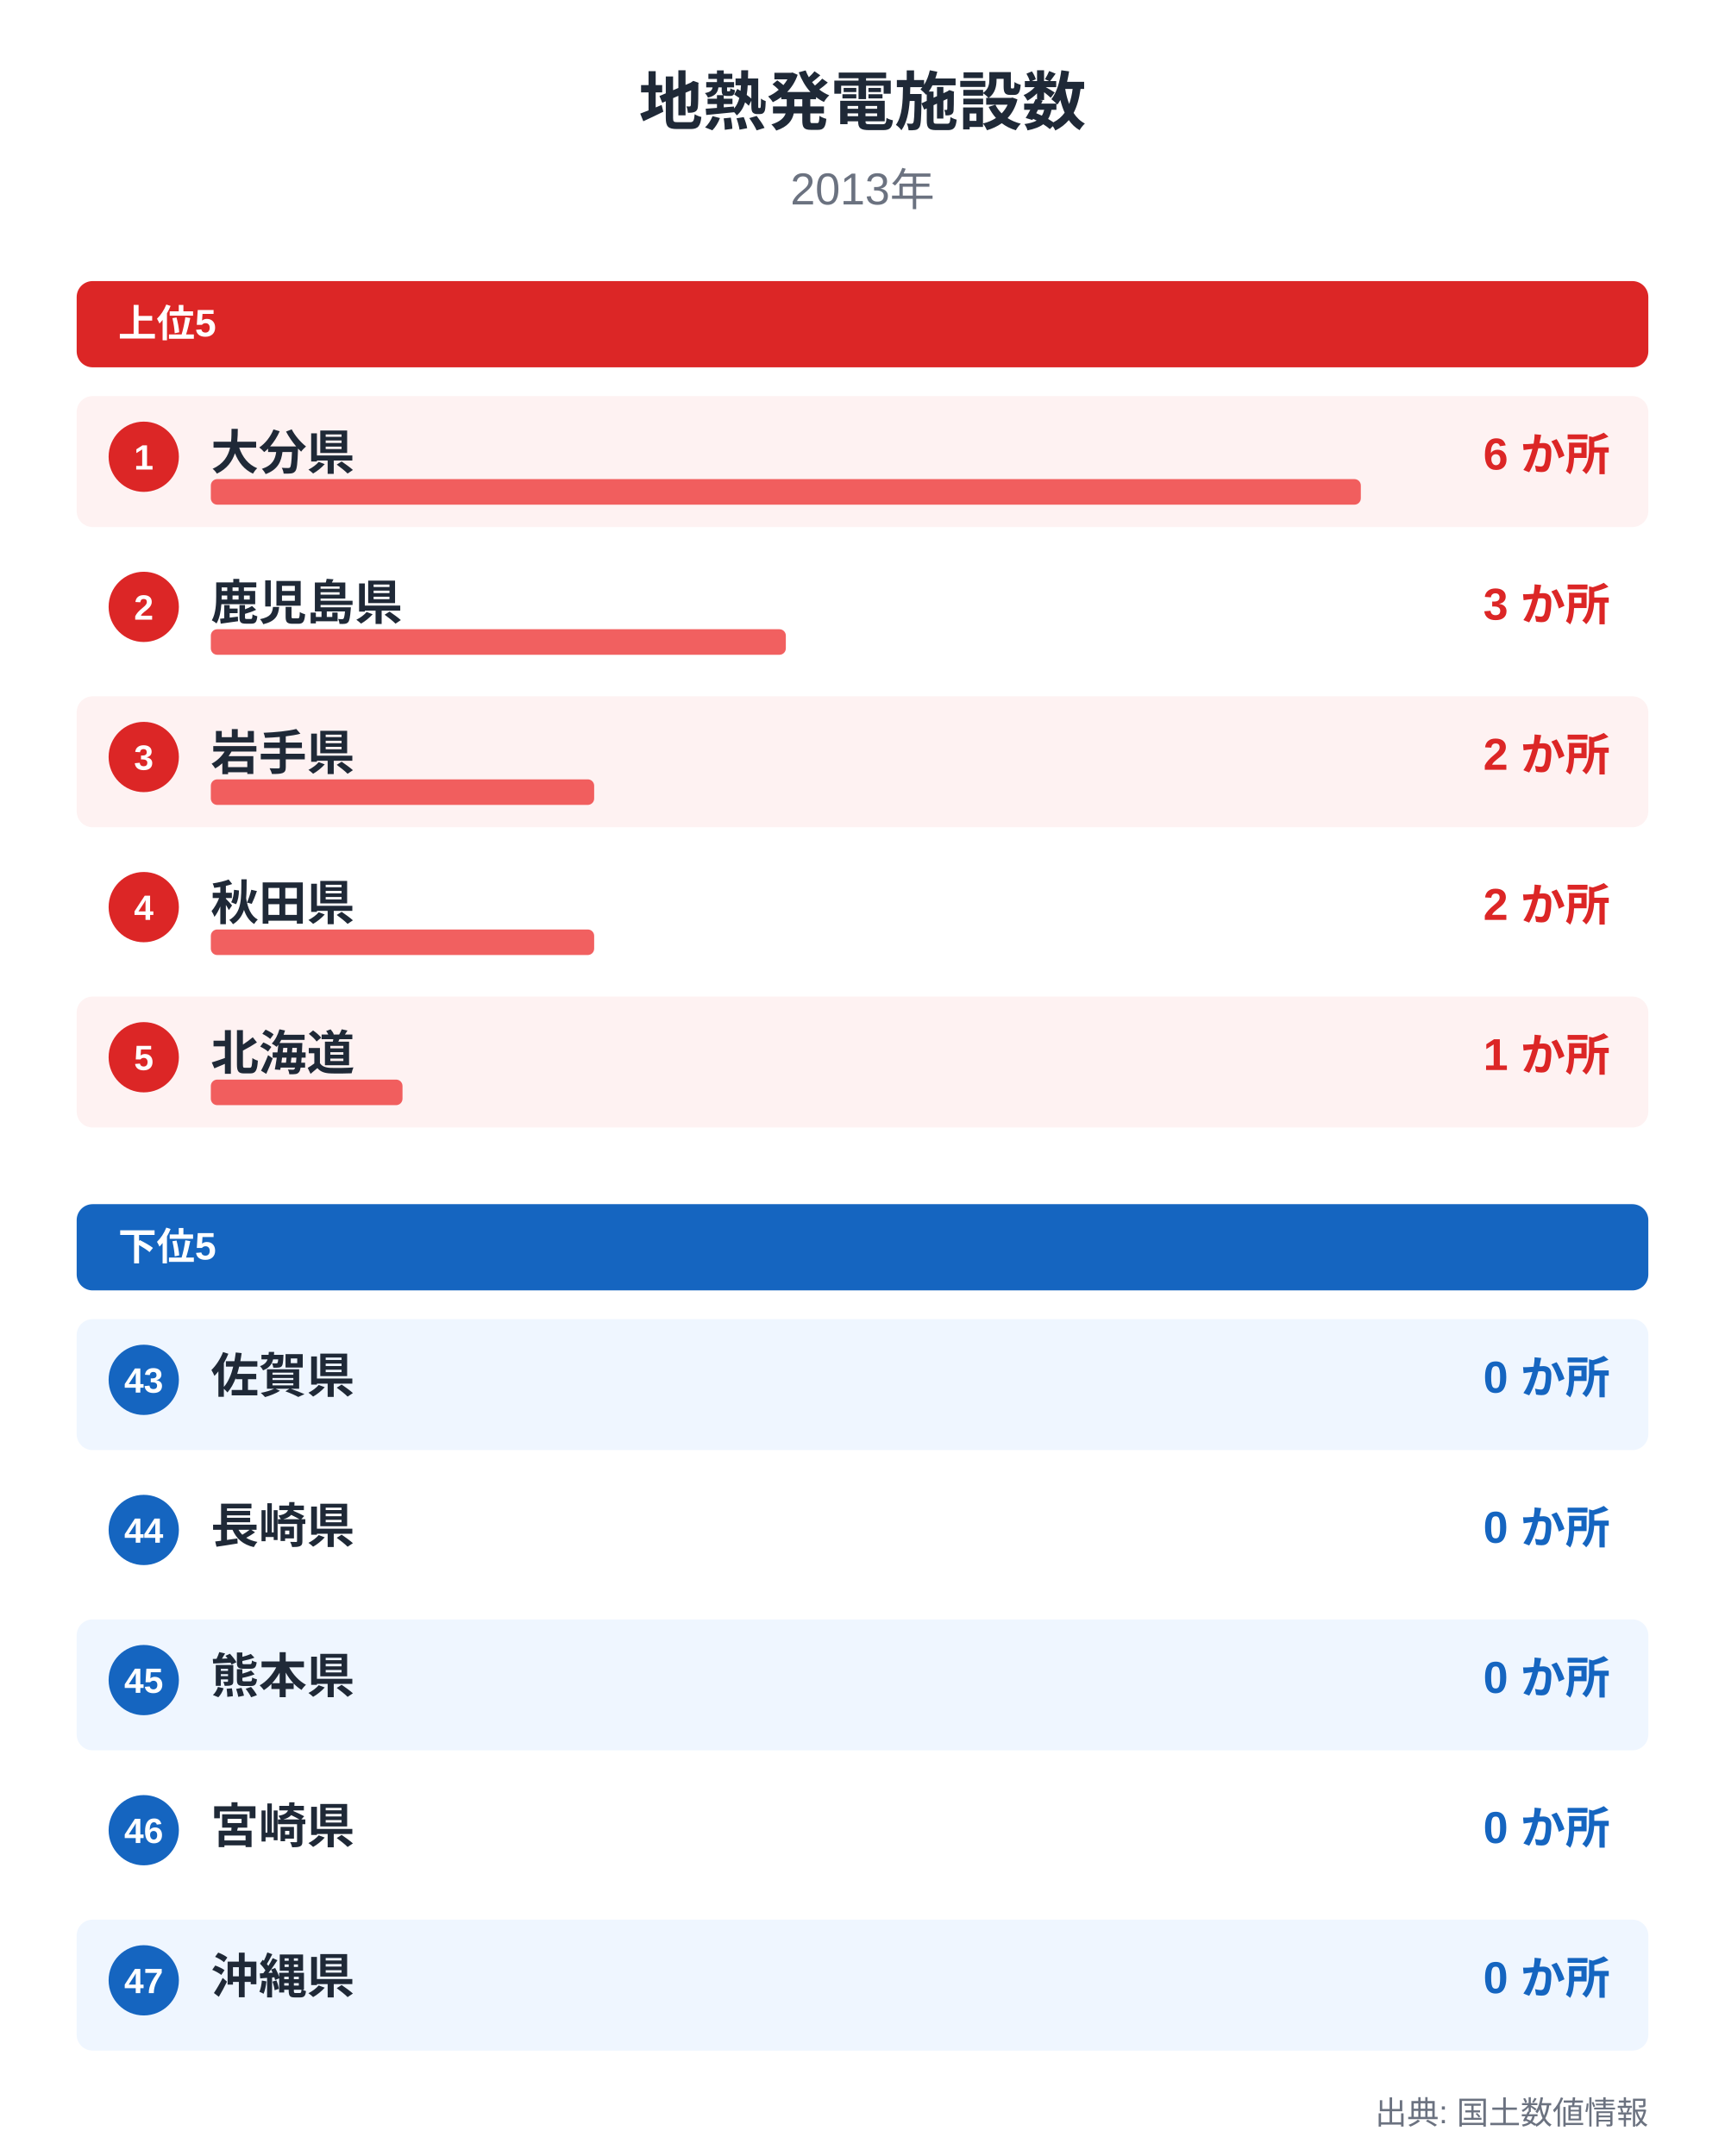
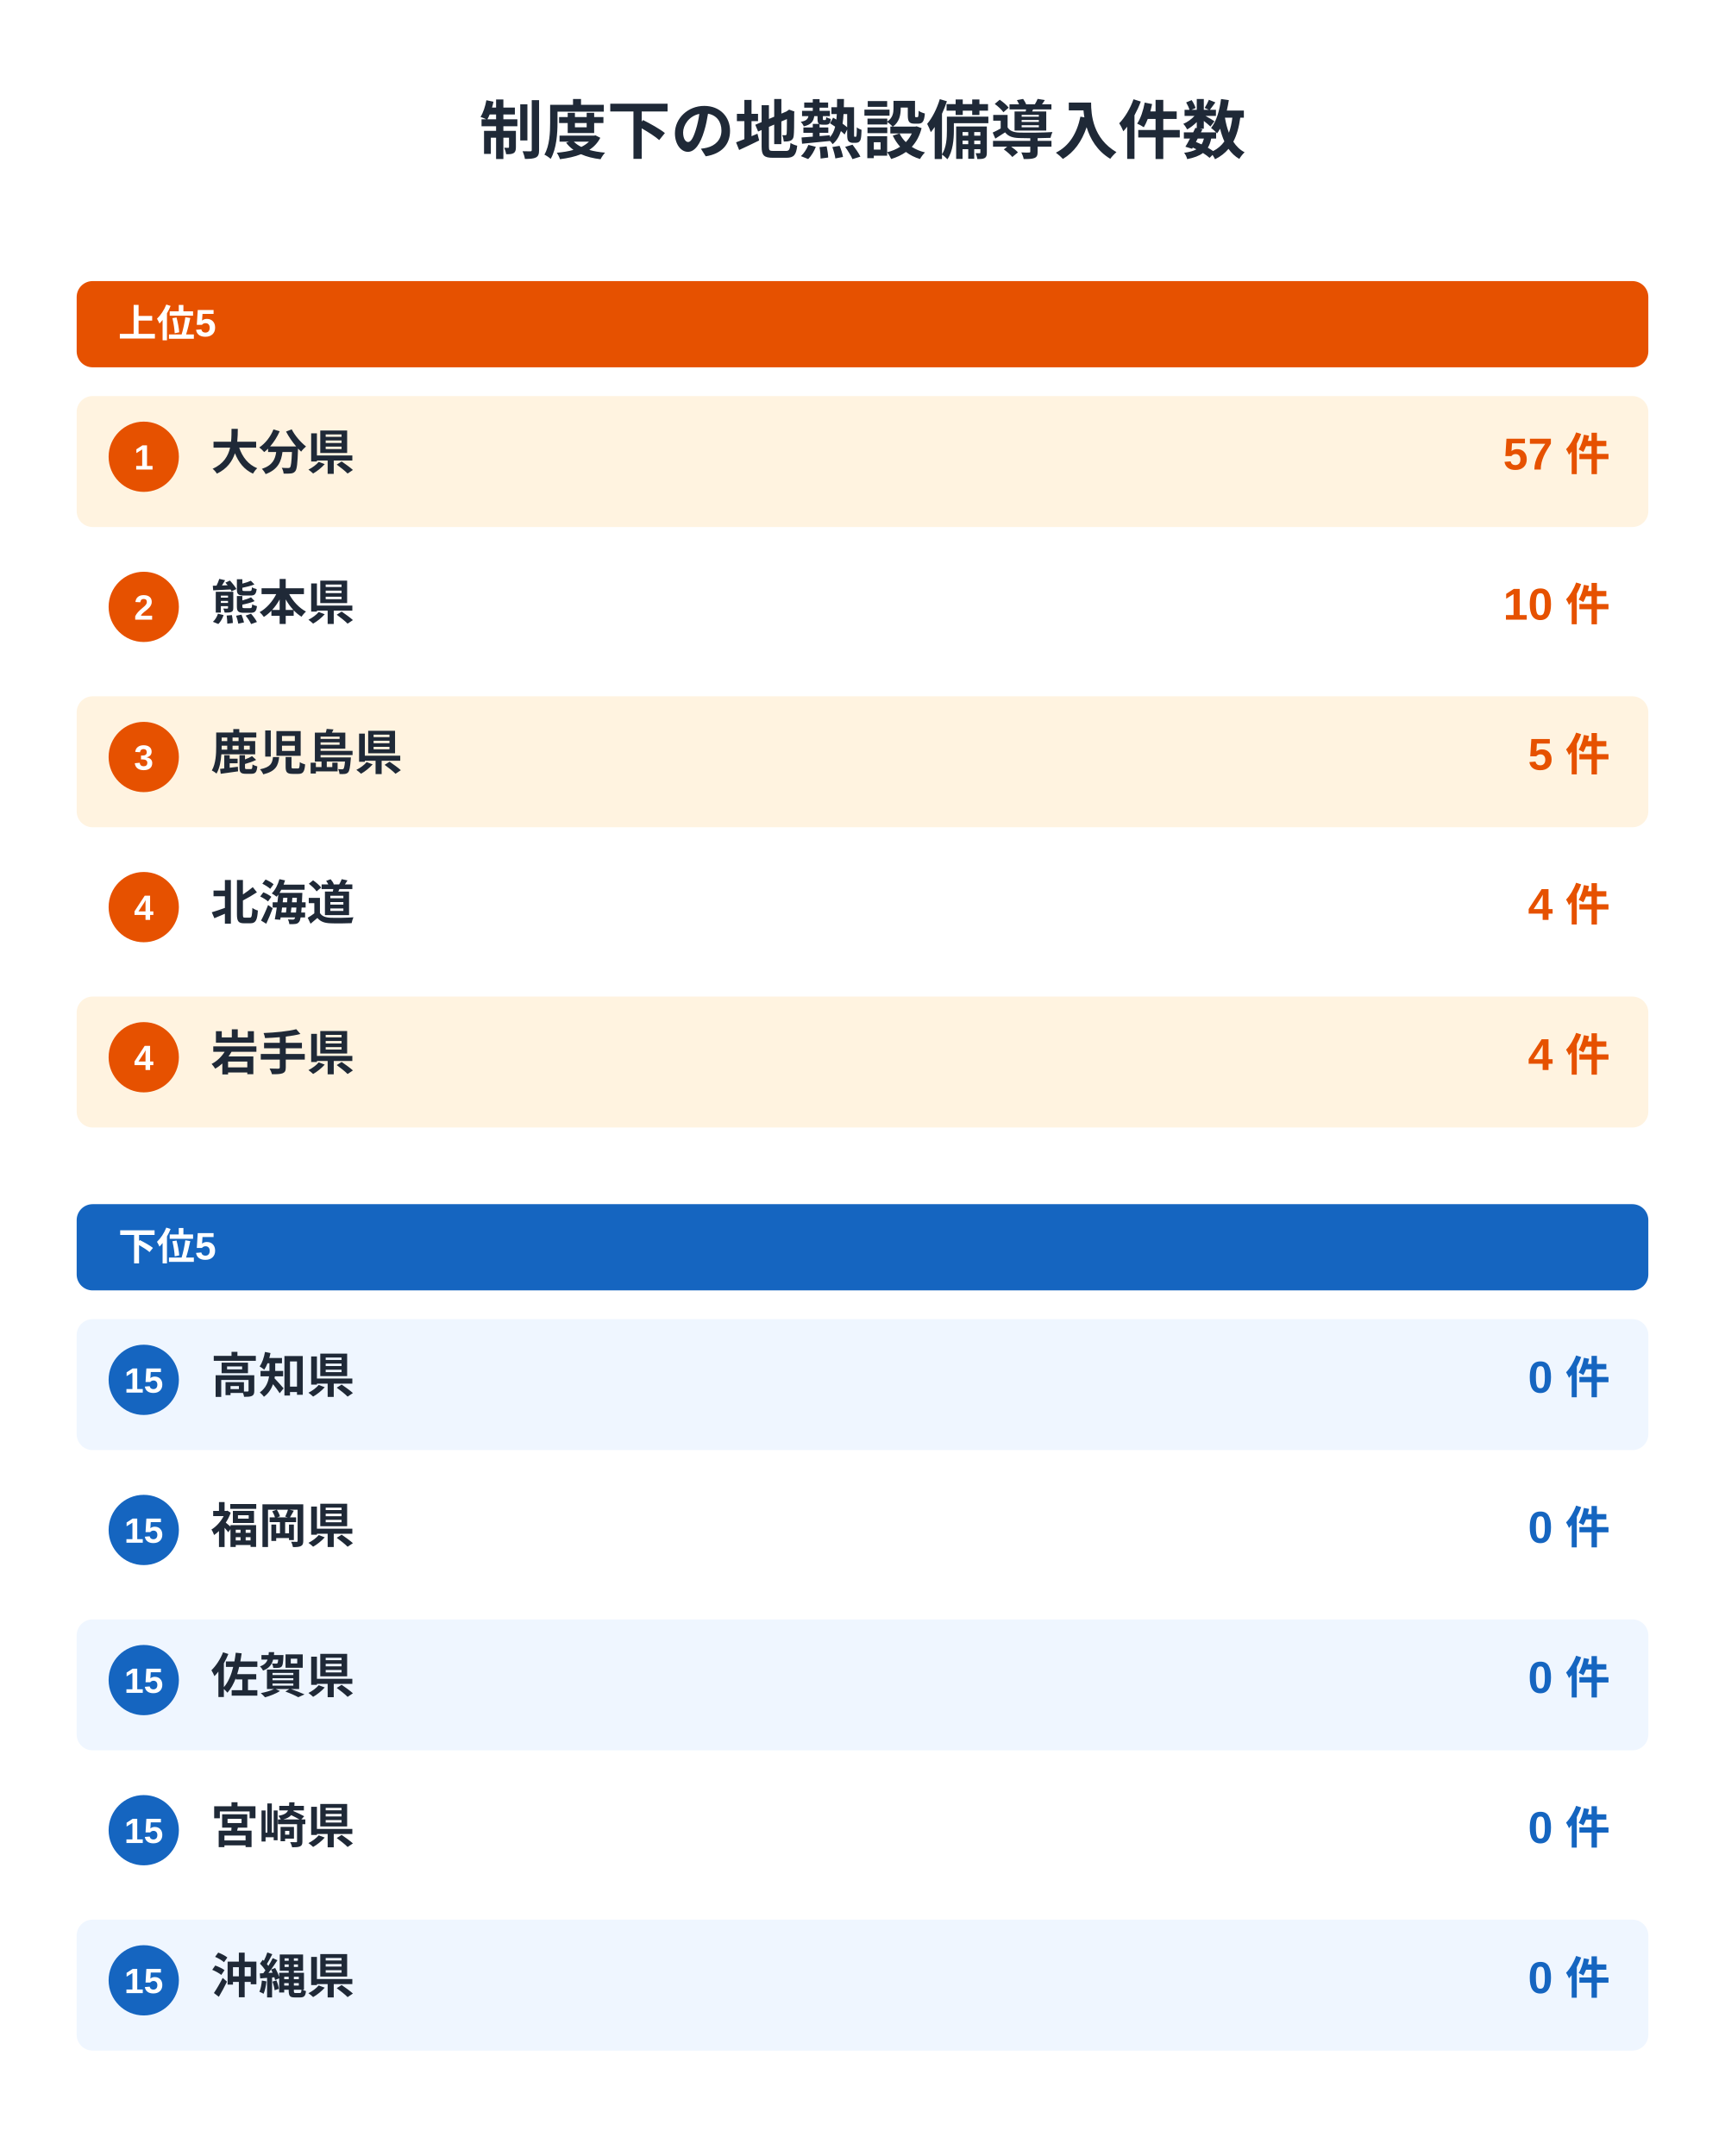
- <svg xmlns="http://www.w3.org/2000/svg" width="1080" height="1350" viewBox="0 0 1080 1350" font-family="'Helvetica Neue', Arial, 'Hiragino Kaku Gothic ProN', sans-serif" role="img" aria-label="地熱発電施設数">
+ <svg xmlns="http://www.w3.org/2000/svg" width="1080" height="1350" viewBox="0 0 1080 1350" font-family="'Helvetica Neue', Arial, 'Hiragino Kaku Gothic ProN', sans-serif" role="img" aria-label="制度下の地熱設備導入件数">
  <style>
    .svg-bg{fill:#ffffff}
    .svg-plot{fill:#f9fafb}
    .svg-plot-border{stroke:#d1d5db}
    .svg-title{fill:#1f2937}
    .svg-axis{fill:#374151}
    .svg-tick{fill:#6b7280}
    .svg-grid{stroke:#e5e7eb}
    @media (prefers-color-scheme:dark){
    .svg-bg{fill:#0f172a}
    .svg-plot{fill:#1e293b}
    .svg-plot-border{stroke:#334155}
    .svg-title{fill:#e2e8f0}
    .svg-axis{fill:#cbd5e1}
    .svg-tick{fill:#94a3b8}
    .svg-grid{stroke:#334155}
    }
  </style>
  <rect width="1080" height="1350" class="svg-bg" />
-   <text x="540" y="78" text-anchor="middle" font-size="40" font-weight="bold" class="svg-title">地熱発電施設数</text>
-   <text x="540" y="128" text-anchor="middle" font-size="28" class="svg-tick">2013年</text>
-   <rect x="48" y="176" width="984" height="54" rx="10" fill="#dc2626" />
+   <text x="540" y="96" text-anchor="middle" font-size="40" font-weight="bold" class="svg-title">制度下の地熱設備導入件数</text>
+   <rect x="48" y="176" width="984" height="54" rx="10" fill="#e65100" />
  <text x="74" y="211" font-size="24" font-weight="bold" fill="#ffffff">上位5</text>
-   <rect x="48" y="248" width="984" height="82" rx="10" fill="#fef2f2" />
-   <circle cx="90" cy="286" r="22" fill="#dc2626" />
+   <rect x="48" y="248" width="984" height="82" rx="10" fill="#fff3e0" />
+   <circle cx="90" cy="286" r="22" fill="#e65100" />
  <text x="90" y="294" text-anchor="middle" font-size="22" font-weight="bold" fill="#ffffff">1</text>
  <text x="132" y="294" font-size="30" font-weight="bold" fill="#1f2937">大分県</text>
-   <text x="1008" y="294" text-anchor="end" font-size="28" font-weight="700" fill="#dc2626">6 か所</text>
-   <rect x="132" y="300" width="720" height="16" rx="4" fill="#ef4444" opacity="0.85" />
+   <text x="1008" y="294" text-anchor="end" font-size="28" font-weight="700" fill="#e65100">57 件</text>
  <rect x="48" y="342" width="984" height="82" rx="10" fill="#ffffff" />
-   <circle cx="90" cy="380" r="22" fill="#dc2626" />
+   <circle cx="90" cy="380" r="22" fill="#e65100" />
  <text x="90" y="388" text-anchor="middle" font-size="22" font-weight="bold" fill="#ffffff">2</text>
-   <text x="132" y="388" font-size="30" font-weight="bold" fill="#1f2937">鹿児島県</text>
-   <text x="1008" y="388" text-anchor="end" font-size="28" font-weight="700" fill="#dc2626">3 か所</text>
-   <rect x="132" y="394" width="360" height="16" rx="4" fill="#ef4444" opacity="0.85" />
-   <rect x="48" y="436" width="984" height="82" rx="10" fill="#fef2f2" />
-   <circle cx="90" cy="474" r="22" fill="#dc2626" />
+   <text x="132" y="388" font-size="30" font-weight="bold" fill="#1f2937">熊本県</text>
+   <text x="1008" y="388" text-anchor="end" font-size="28" font-weight="700" fill="#e65100">10 件</text>
+   <rect x="48" y="436" width="984" height="82" rx="10" fill="#fff3e0" />
+   <circle cx="90" cy="474" r="22" fill="#e65100" />
  <text x="90" y="482" text-anchor="middle" font-size="22" font-weight="bold" fill="#ffffff">3</text>
-   <text x="132" y="482" font-size="30" font-weight="bold" fill="#1f2937">岩手県</text>
-   <text x="1008" y="482" text-anchor="end" font-size="28" font-weight="700" fill="#dc2626">2 か所</text>
-   <rect x="132" y="488" width="240" height="16" rx="4" fill="#ef4444" opacity="0.85" />
+   <text x="132" y="482" font-size="30" font-weight="bold" fill="#1f2937">鹿児島県</text>
+   <text x="1008" y="482" text-anchor="end" font-size="28" font-weight="700" fill="#e65100">5 件</text>
  <rect x="48" y="530" width="984" height="82" rx="10" fill="#ffffff" />
-   <circle cx="90" cy="568" r="22" fill="#dc2626" />
+   <circle cx="90" cy="568" r="22" fill="#e65100" />
  <text x="90" y="576" text-anchor="middle" font-size="22" font-weight="bold" fill="#ffffff">4</text>
-   <text x="132" y="576" font-size="30" font-weight="bold" fill="#1f2937">秋田県</text>
-   <text x="1008" y="576" text-anchor="end" font-size="28" font-weight="700" fill="#dc2626">2 か所</text>
-   <rect x="132" y="582" width="240" height="16" rx="4" fill="#ef4444" opacity="0.85" />
-   <rect x="48" y="624" width="984" height="82" rx="10" fill="#fef2f2" />
-   <circle cx="90" cy="662" r="22" fill="#dc2626" />
-   <text x="90" y="670" text-anchor="middle" font-size="22" font-weight="bold" fill="#ffffff">5</text>
-   <text x="132" y="670" font-size="30" font-weight="bold" fill="#1f2937">北海道</text>
-   <text x="1008" y="670" text-anchor="end" font-size="28" font-weight="700" fill="#dc2626">1 か所</text>
-   <rect x="132" y="676" width="120" height="16" rx="4" fill="#ef4444" opacity="0.85" />
+   <text x="132" y="576" font-size="30" font-weight="bold" fill="#1f2937">北海道</text>
+   <text x="1008" y="576" text-anchor="end" font-size="28" font-weight="700" fill="#e65100">4 件</text>
+   <rect x="48" y="624" width="984" height="82" rx="10" fill="#fff3e0" />
+   <circle cx="90" cy="662" r="22" fill="#e65100" />
+   <text x="90" y="670" text-anchor="middle" font-size="22" font-weight="bold" fill="#ffffff">4</text>
+   <text x="132" y="670" font-size="30" font-weight="bold" fill="#1f2937">岩手県</text>
+   <text x="1008" y="670" text-anchor="end" font-size="28" font-weight="700" fill="#e65100">4 件</text>
  <rect x="48" y="754" width="984" height="54" rx="10" fill="#1565c0" />
  <text x="74" y="789" font-size="24" font-weight="bold" fill="#ffffff">下位5</text>
  <rect x="48" y="826" width="984" height="82" rx="10" fill="#eff6ff" />
  <circle cx="90" cy="864" r="22" fill="#1565c0" />
-   <text x="90" y="872" text-anchor="middle" font-size="22" font-weight="bold" fill="#ffffff">43</text>
-   <text x="132" y="872" font-size="30" font-weight="bold" fill="#1f2937">佐賀県</text>
-   <text x="1008" y="872" text-anchor="end" font-size="28" font-weight="700" fill="#1565c0">0 か所</text>
-   <rect x="132" y="878" width="0" height="16" rx="4" fill="#42a5f5" opacity="0.85" />
+   <text x="90" y="872" text-anchor="middle" font-size="22" font-weight="bold" fill="#ffffff">15</text>
+   <text x="132" y="872" font-size="30" font-weight="bold" fill="#1f2937">高知県</text>
+   <text x="1008" y="872" text-anchor="end" font-size="28" font-weight="700" fill="#1565c0">0 件</text>
  <rect x="48" y="920" width="984" height="82" rx="10" fill="#ffffff" />
  <circle cx="90" cy="958" r="22" fill="#1565c0" />
-   <text x="90" y="966" text-anchor="middle" font-size="22" font-weight="bold" fill="#ffffff">44</text>
-   <text x="132" y="966" font-size="30" font-weight="bold" fill="#1f2937">長崎県</text>
-   <text x="1008" y="966" text-anchor="end" font-size="28" font-weight="700" fill="#1565c0">0 か所</text>
-   <rect x="132" y="972" width="0" height="16" rx="4" fill="#42a5f5" opacity="0.85" />
+   <text x="90" y="966" text-anchor="middle" font-size="22" font-weight="bold" fill="#ffffff">15</text>
+   <text x="132" y="966" font-size="30" font-weight="bold" fill="#1f2937">福岡県</text>
+   <text x="1008" y="966" text-anchor="end" font-size="28" font-weight="700" fill="#1565c0">0 件</text>
  <rect x="48" y="1014" width="984" height="82" rx="10" fill="#eff6ff" />
  <circle cx="90" cy="1052" r="22" fill="#1565c0" />
-   <text x="90" y="1060" text-anchor="middle" font-size="22" font-weight="bold" fill="#ffffff">45</text>
-   <text x="132" y="1060" font-size="30" font-weight="bold" fill="#1f2937">熊本県</text>
-   <text x="1008" y="1060" text-anchor="end" font-size="28" font-weight="700" fill="#1565c0">0 か所</text>
-   <rect x="132" y="1066" width="0" height="16" rx="4" fill="#42a5f5" opacity="0.85" />
+   <text x="90" y="1060" text-anchor="middle" font-size="22" font-weight="bold" fill="#ffffff">15</text>
+   <text x="132" y="1060" font-size="30" font-weight="bold" fill="#1f2937">佐賀県</text>
+   <text x="1008" y="1060" text-anchor="end" font-size="28" font-weight="700" fill="#1565c0">0 件</text>
  <rect x="48" y="1108" width="984" height="82" rx="10" fill="#ffffff" />
  <circle cx="90" cy="1146" r="22" fill="#1565c0" />
-   <text x="90" y="1154" text-anchor="middle" font-size="22" font-weight="bold" fill="#ffffff">46</text>
+   <text x="90" y="1154" text-anchor="middle" font-size="22" font-weight="bold" fill="#ffffff">15</text>
  <text x="132" y="1154" font-size="30" font-weight="bold" fill="#1f2937">宮崎県</text>
-   <text x="1008" y="1154" text-anchor="end" font-size="28" font-weight="700" fill="#1565c0">0 か所</text>
-   <rect x="132" y="1160" width="0" height="16" rx="4" fill="#42a5f5" opacity="0.85" />
+   <text x="1008" y="1154" text-anchor="end" font-size="28" font-weight="700" fill="#1565c0">0 件</text>
  <rect x="48" y="1202" width="984" height="82" rx="10" fill="#eff6ff" />
  <circle cx="90" cy="1240" r="22" fill="#1565c0" />
-   <text x="90" y="1248" text-anchor="middle" font-size="22" font-weight="bold" fill="#ffffff">47</text>
+   <text x="90" y="1248" text-anchor="middle" font-size="22" font-weight="bold" fill="#ffffff">15</text>
  <text x="132" y="1248" font-size="30" font-weight="bold" fill="#1f2937">沖縄県</text>
-   <text x="1008" y="1248" text-anchor="end" font-size="28" font-weight="700" fill="#1565c0">0 か所</text>
-   <rect x="132" y="1254" width="0" height="16" rx="4" fill="#42a5f5" opacity="0.85" />
-   <text x="1032" y="1330" text-anchor="end" font-size="20" class="svg-tick">出典: 国土数値情報</text>
+   <text x="1008" y="1248" text-anchor="end" font-size="28" font-weight="700" fill="#1565c0">0 件</text>
</svg>
